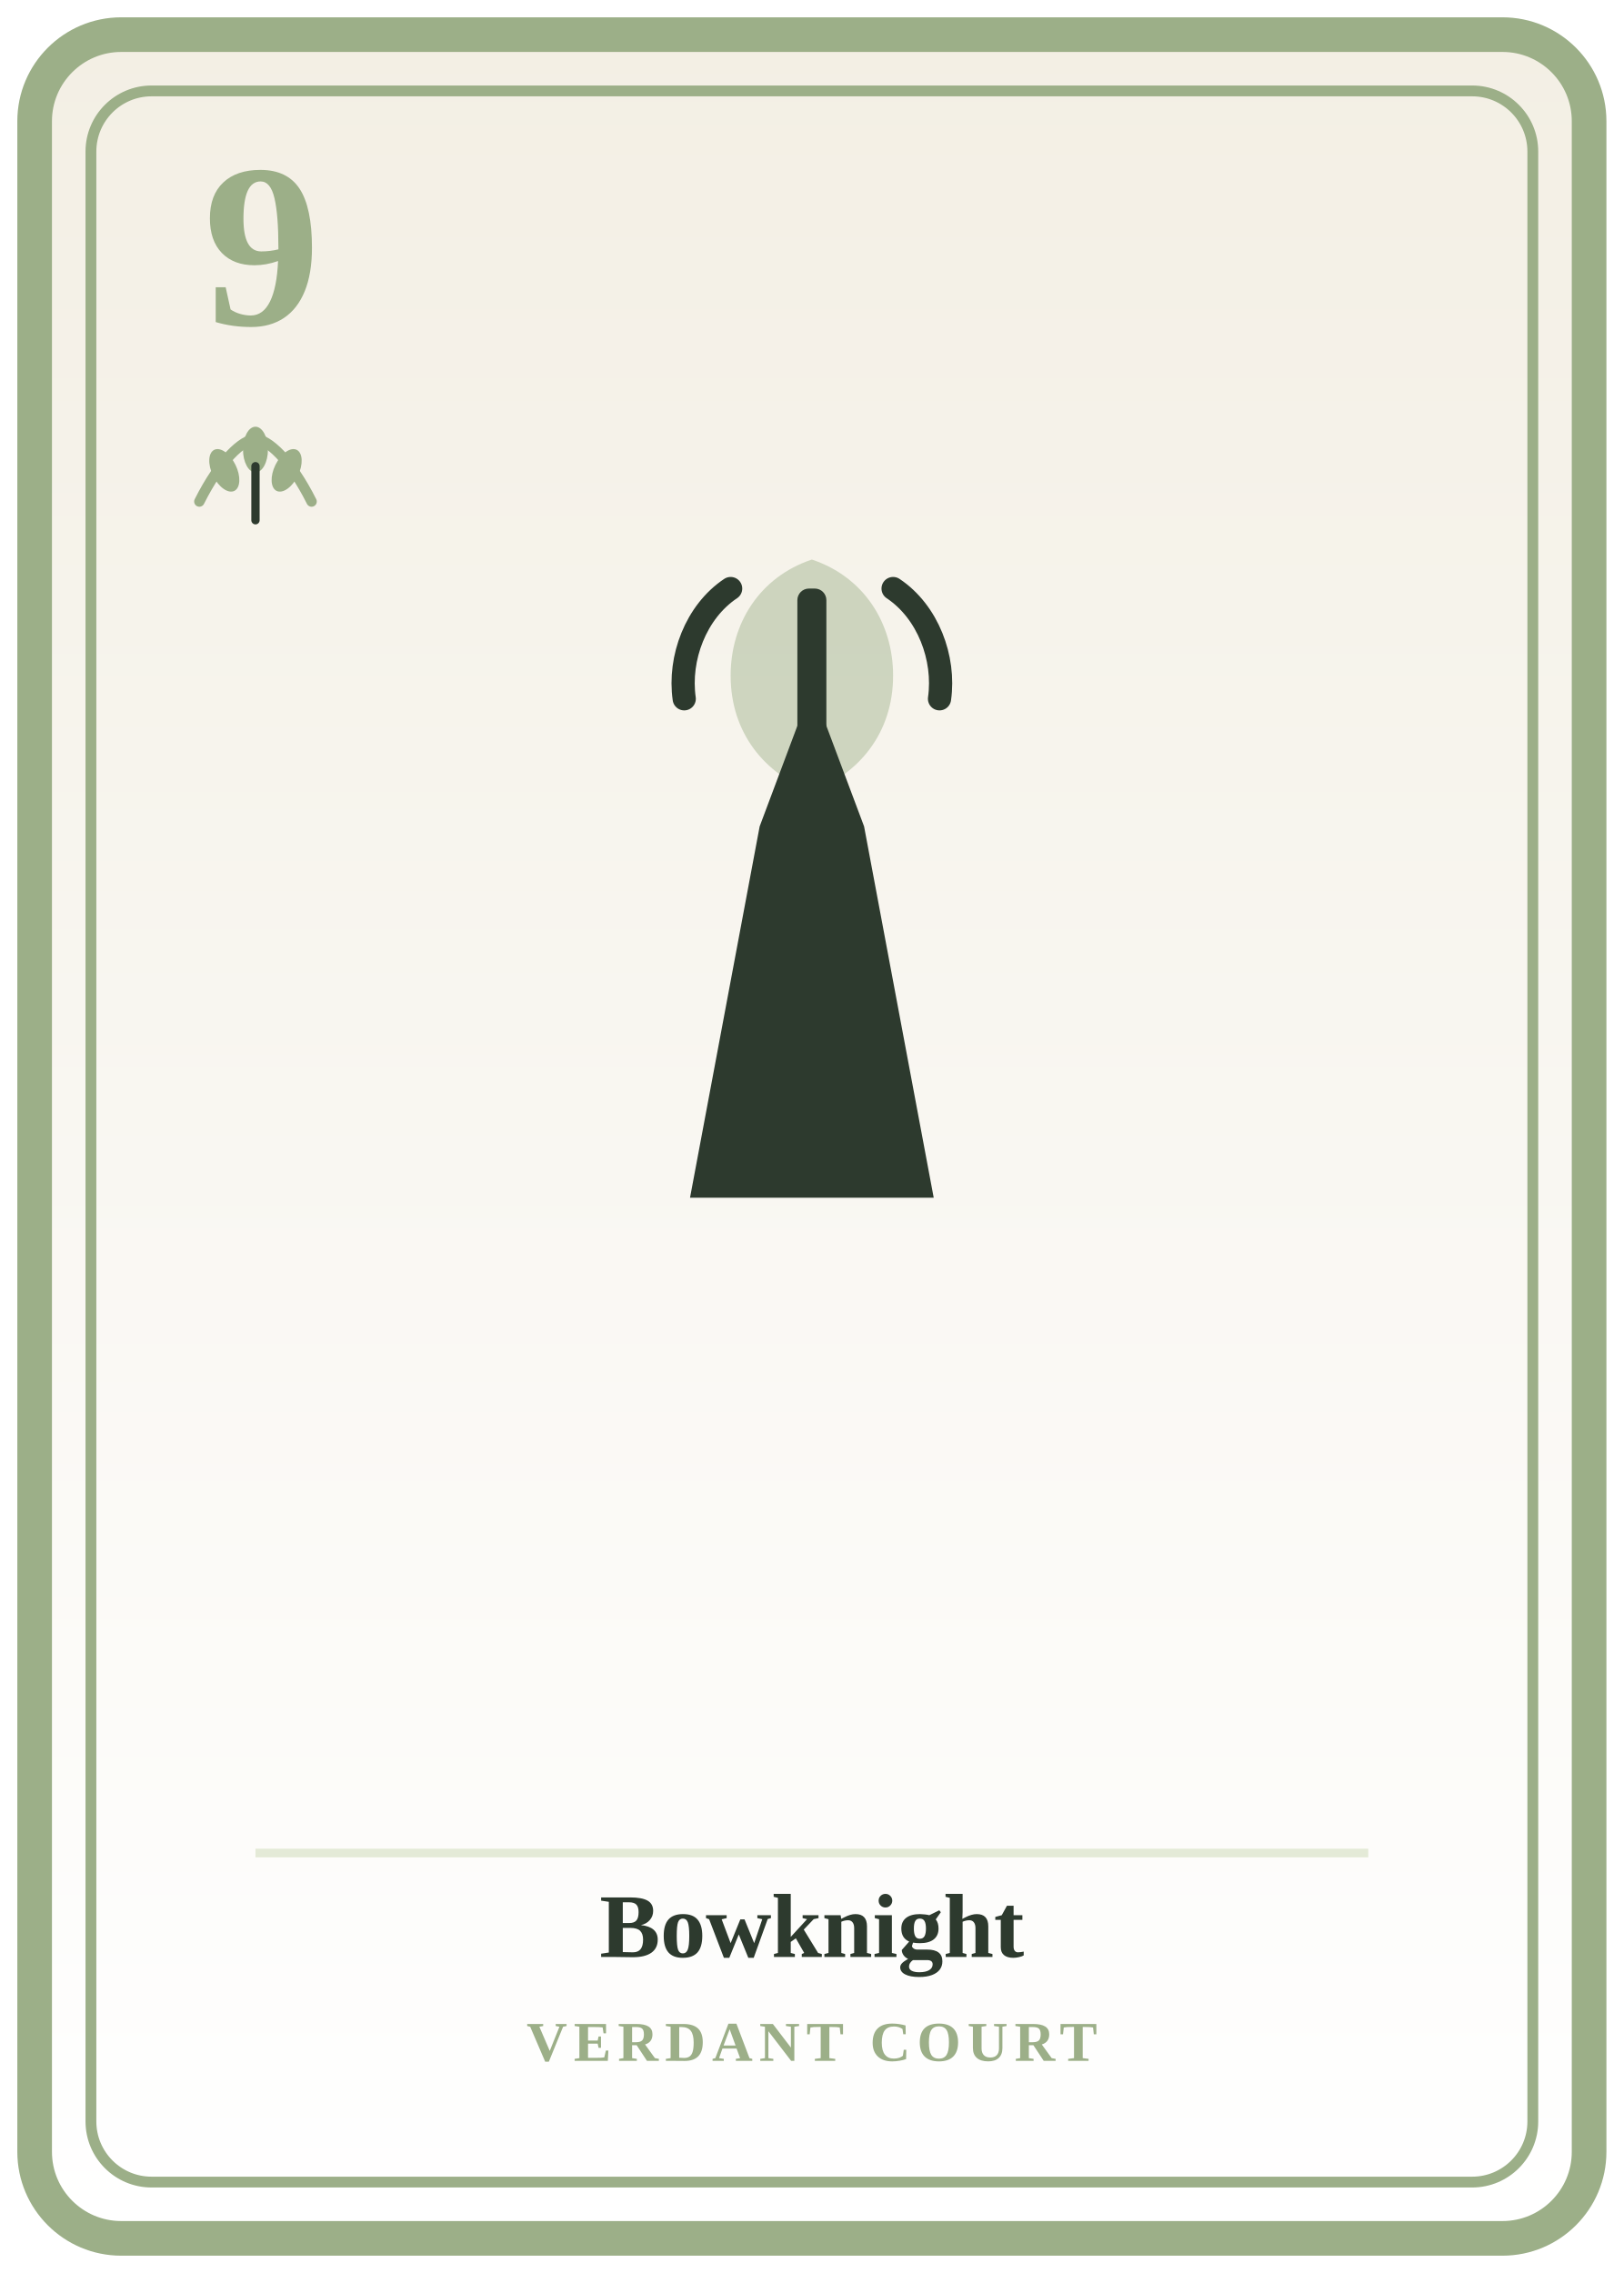
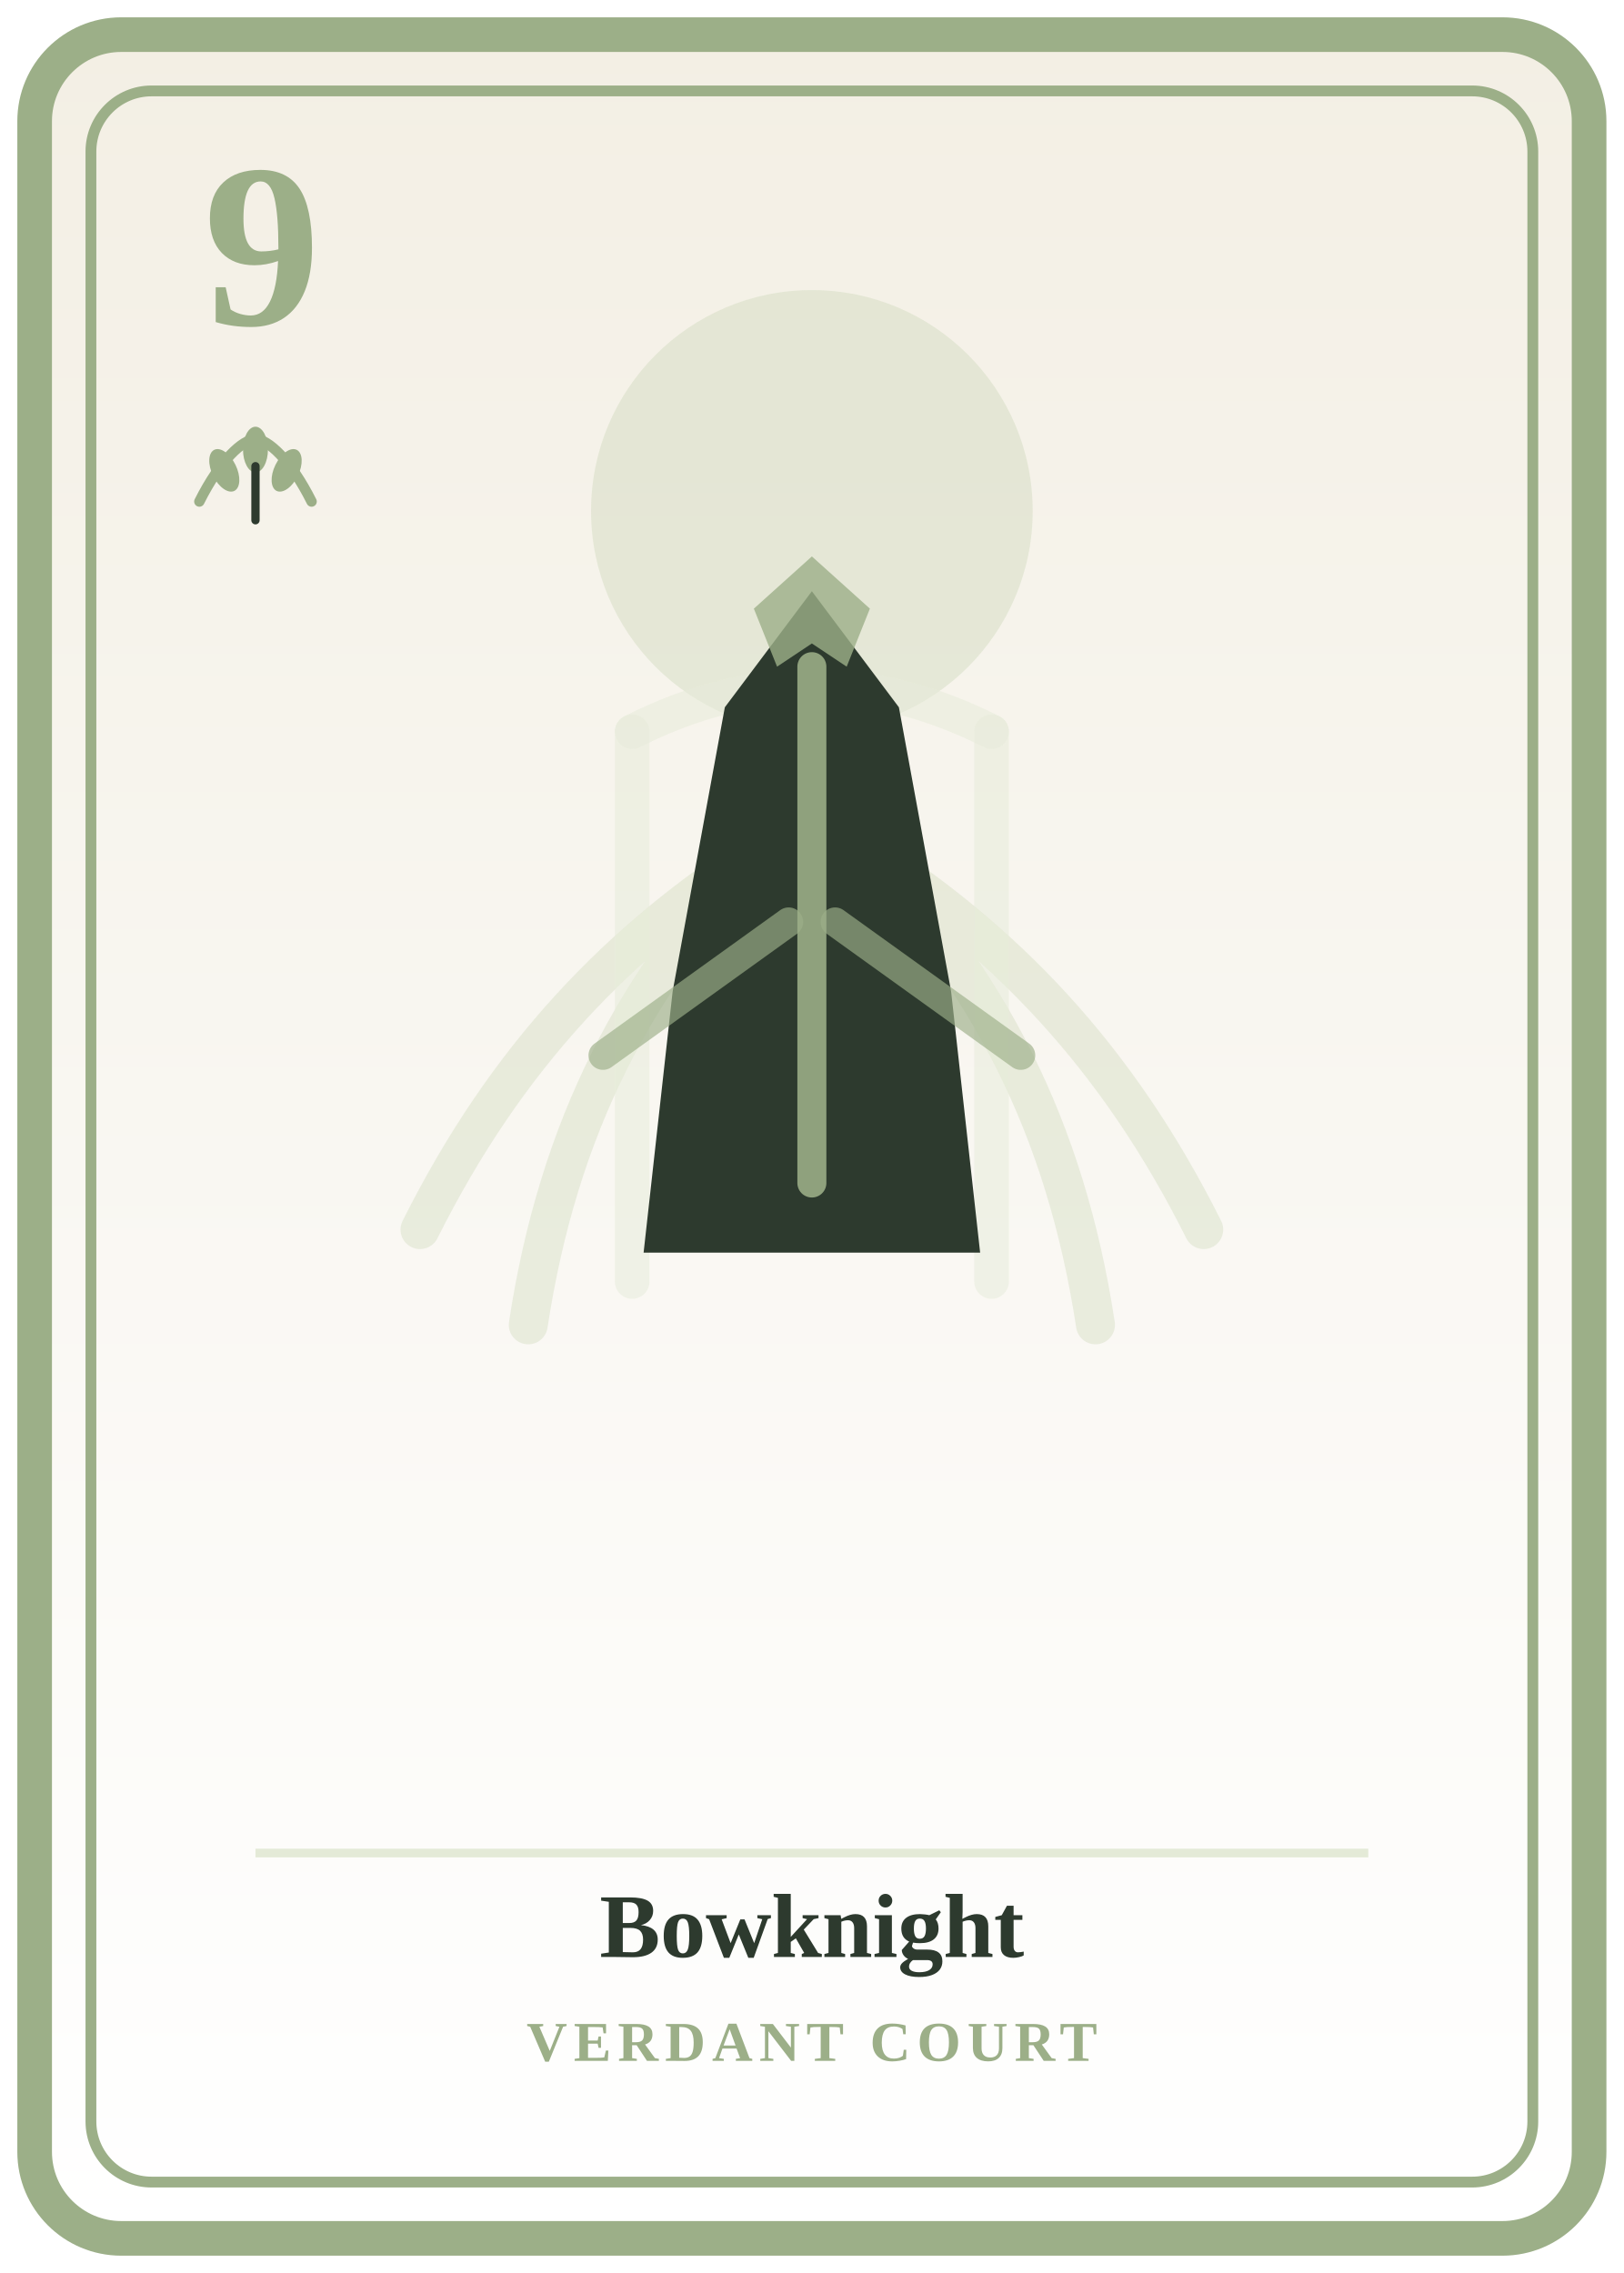
<svg xmlns="http://www.w3.org/2000/svg" viewBox="0 0 750 1050" role="img" aria-labelledby="title desc">
  <defs>
    <linearGradient id="bg-verdant_court_9" x1="0" x2="0" y1="0" y2="1">
      <stop offset="0%" stop-color="#f3efe4" />
      <stop offset="100%" stop-color="#ffffff" />
    </linearGradient>
  </defs>
  <rect x="16" y="16" width="718" height="1018" rx="40" fill="url(#bg-verdant_court_9)" stroke="#9CAF88" stroke-width="16" />
  <rect x="42" y="42" width="666" height="966" rx="28" fill="none" stroke="#9CAF88" stroke-width="5" />
  <g transform="translate(94,150)">
    <text x="0" y="0" font-size="108" font-weight="700" fill="#9CAF88">9</text>
    <g transform="translate(24,74)">
      <g transform="translate(0,0) scale(0.48)">
        <path d="M-54 16 C-34 -24, -12 -44, 0 -44 C12 -44, 34 -24, 54 16" fill="none" stroke="#9CAF88" stroke-width="10" stroke-linecap="round" />
        <ellipse cx="-30" cy="-14" rx="12" ry="22" fill="#9CAF88" transform="rotate(-26 -30 -14)" />
        <ellipse cx="0" cy="-34" rx="12" ry="22" fill="#9CAF88" />
        <ellipse cx="30" cy="-14" rx="12" ry="22" fill="#9CAF88" transform="rotate(26 30 -14)" />
        <path d="M0 -18 V34" fill="none" stroke="#2d3a2e" stroke-width="8" stroke-linecap="round" />
      </g>
    </g>
  </g>
-   <g transform="translate(375,430) scale(1.34)">
-     <path d="M0 -128 C18 -122 28 -106 28 -88 C28 -68 16 -54 0 -48 C-16 -54 -28 -68 -28 -88 C-28 -106 -18 -122 0 -128 Z" fill="#9CAF88" opacity="0.45" />
-     <path d="M0 -84 L18 -36 L42 92 L-42 92 L-18 -36 Z" fill="#2d3a2e" />
-     <rect x="-5" y="-118" width="10" height="160" rx="4" fill="#2d3a2e" />
-     <path d="M-28 -118 C-40 -110 -46 -94 -44 -80" fill="none" stroke="#2d3a2e" stroke-width="8" stroke-linecap="round" />
-     <path d="M28 -118 C40 -110 46 -94 44 -80" fill="none" stroke="#2d3a2e" stroke-width="8" stroke-linecap="round" />
+   <g opacity="0.9">
+     <circle cx="375" cy="236" r="102" fill="#cdd8ba" opacity="0.46" />
+     <path d="M194 568 C234 488 286 434 352 392 C294 452 258 520 244 612" fill="none" stroke="#cdd8ba" stroke-width="18" stroke-linecap="round" opacity="0.42" />
+     <path d="M556 568 C516 488 464 434 398 392 C456 452 492 520 506 612" fill="none" stroke="#cdd8ba" stroke-width="18" stroke-linecap="round" opacity="0.42" />
+     <path d="M292 338 L292 592 M458 338 L458 592" fill="none" stroke="#e4ead7" stroke-width="16" stroke-linecap="round" opacity="0.52" />
+     <path d="M292 338 Q375 296 458 338" fill="none" stroke="#e4ead7" stroke-width="16" stroke-linecap="round" opacity="0.52" />
+   </g>
+   <g transform="translate(375,450) scale(1.34)">
+     <path d="M0 -132 L30 -92 L48 6 L58 96 L-58 96 L-48 6 L-30 -92 Z" fill="#2d3a2e" />
+     <path d="M0 -144 L20 -126 L12 -106 L0 -114 L-12 -106 L-20 -126 Z" fill="#9CAF88" opacity="0.8" />
+     <path d="M0 -106 V72" fill="none" stroke="#9CAF88" stroke-width="10" stroke-linecap="round" opacity="0.88" />
+     <path d="M-72 28 L-8 -18 M72 28 L8 -18" fill="none" stroke="#9CAF88" stroke-width="10" stroke-linecap="round" opacity="0.66" />
  </g>
  <line x1="118" y1="856" x2="632" y2="856" stroke="#e4ead7" stroke-width="4" />
  <text x="375" y="904" text-anchor="middle" font-size="42" font-weight="700" fill="#2d3a2e">Bowknight</text>
  <text x="375" y="952" text-anchor="middle" font-size="26" font-weight="700" fill="#9CAF88" letter-spacing="3">VERDANT COURT</text>
</svg>
